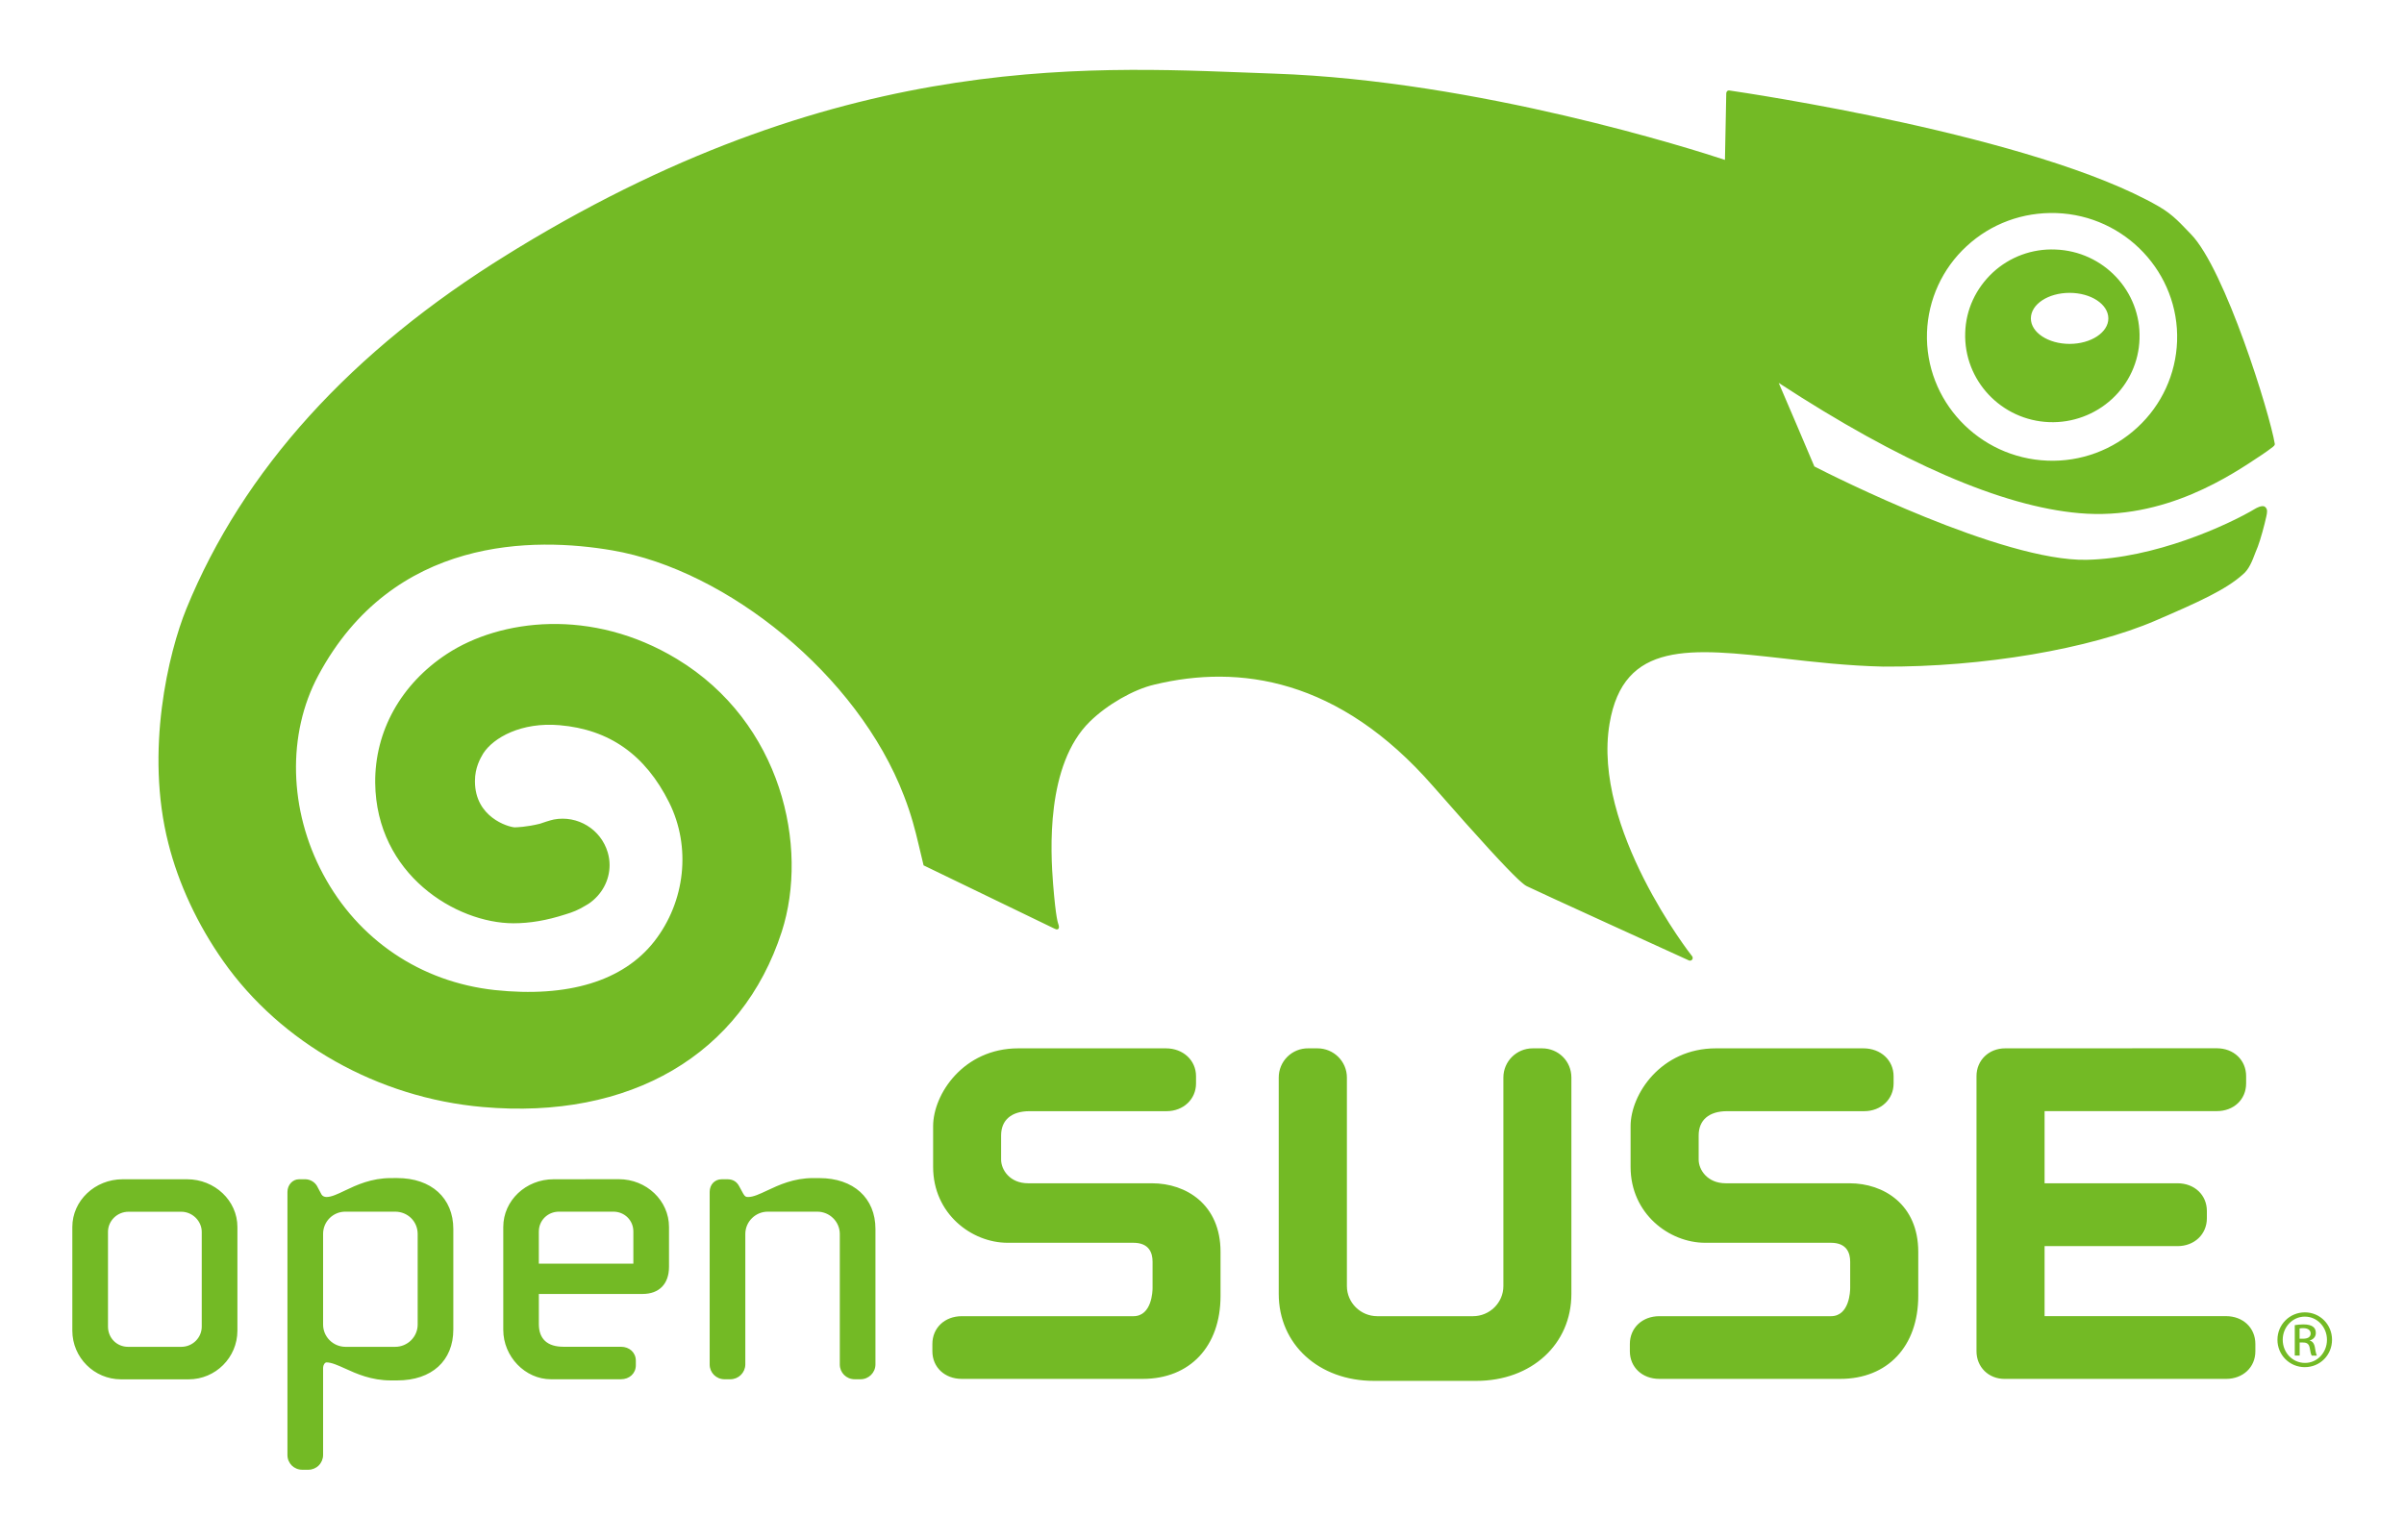
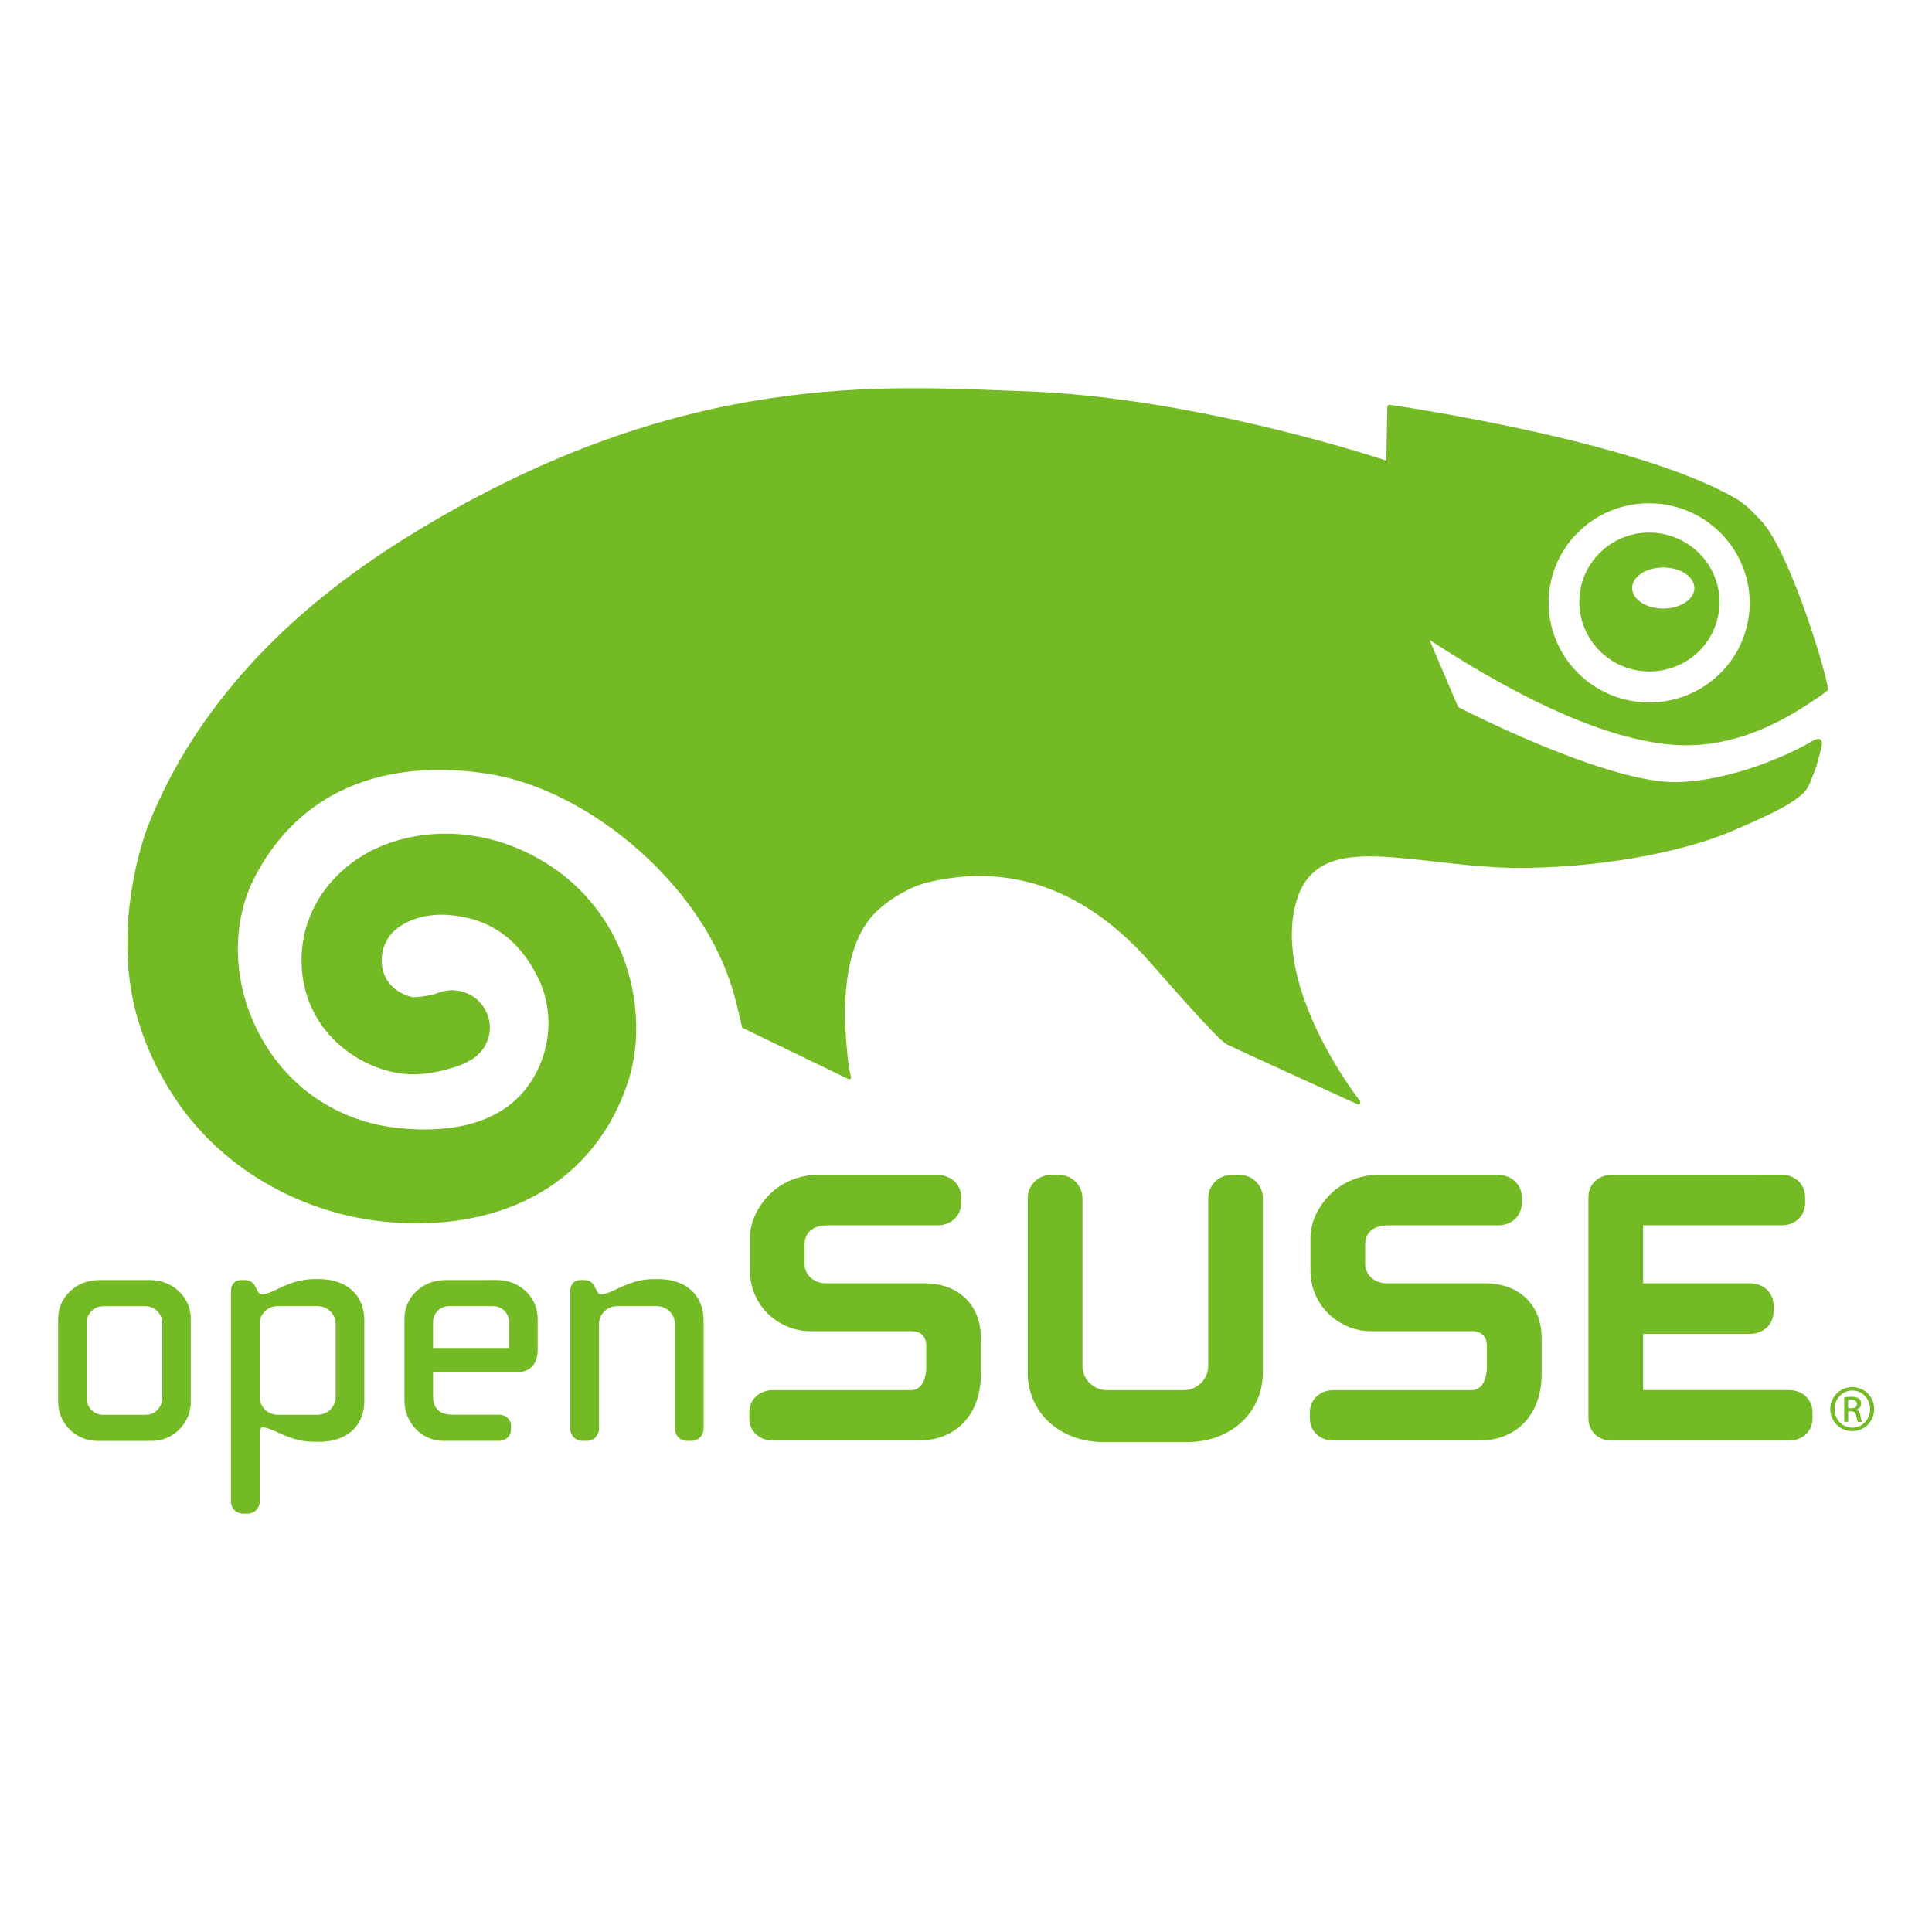
- <svg xmlns="http://www.w3.org/2000/svg" viewBox="0 0 128 82">
-   <g fill="#73ba25">
-     <path d="M109.434 13.29a4.61 4.61 0 00-3.329 1.226c-.898.84-1.433 1.972-1.468 3.203-.086 2.539 1.922 4.672 4.48 4.765a4.676 4.676 0 003.336-1.234 4.532 4.532 0 001.465-3.2c.09-2.538-1.918-4.671-4.484-4.76zm.761 5.026c-1.14 0-2.062-.609-2.062-1.355 0-.758.922-1.363 2.062-1.363 1.137 0 2.063.605 2.063 1.363 0 .746-.926 1.355-2.063 1.355zm10.825 5.485c.035-.028.113-.094.101-.156-.258-1.594-2.652-9.317-4.469-11.176-.5-.504-.898-1.004-1.707-1.473-6.562-3.785-22.132-6.07-22.86-6.176 0 0-.073-.015-.124.035-.04.04-.047.114-.047.114l-.07 3.547c-1.59-.528-13.149-4.223-23.98-4.594-9.192-.32-22.571-1.496-40.305 9.297l-.524.324c-8.344 5.148-14.101 11.504-17.113 18.883-.945 2.324-2.215 7.566-.957 12.496.543 2.156 1.555 4.324 2.918 6.262 3.078 4.379 8.25 7.289 13.816 7.777 7.86.695 13.809-2.797 15.926-9.34 1.453-4.516 0-11.14-5.578-14.52-4.54-2.753-9.418-2.128-12.25-.273-2.453 1.613-3.844 4.117-3.82 6.867.054 4.88 4.3 7.473 7.355 7.48.887 0 1.777-.152 2.781-.476.36-.105.696-.238 1.067-.469l.113-.066.074-.047-.023.016c.695-.473 1.113-1.235 1.113-2.055 0-.223-.031-.45-.098-.676a2.507 2.507 0 00-2.87-1.754l-.173.043-.234.07-.34.114c-.699.172-1.226.188-1.34.191-.359-.023-2.113-.543-2.113-2.449v-.027c0-.7.281-1.192.438-1.457.546-.852 2.043-1.684 4.066-1.508 2.652.227 4.566 1.574 5.836 4.117 1.176 2.363.867 5.27-.793 7.399-1.652 2.109-4.59 3.007-8.496 2.59-3.942-.43-7.274-2.676-9.137-6.172-1.828-3.414-1.926-7.465-.258-10.579 3.989-7.453 11.52-7.375 15.653-6.667 6.113 1.046 13.066 6.632 15.535 13.078.398 1.027.601 1.843.777 2.586l.266 1.113 6.906 3.34c.148.07.2.097.258.05.074-.05.031-.195.031-.195-.043-.152-.144-.293-.3-2.207-.133-1.7-.4-6.348 1.964-8.652.918-.899 2.317-1.703 3.422-1.961 4.523-1.094 9.832-.34 14.852 5.414 2.597 2.969 3.863 4.324 4.5 4.93 0 0 .144.136.222.199.082.066.137.125.262.191.207.117 8.629 3.953 8.629 3.953s.098.051.172-.039c.074-.09.004-.18.004-.18-.055-.062-5.336-6.82-4.399-12.386.742-4.434 4.305-4.031 9.235-3.48 1.609.187 3.441.394 5.336.437 5.296.031 11-.938 14.515-2.457 2.274-.98 3.723-1.633 4.633-2.45.328-.269.496-.702.672-1.171l.125-.309c.148-.383.363-1.183.457-1.62.039-.192.086-.384-.078-.505-.145-.113-.485.086-.485.086-1.543.922-5.402 2.664-9.011 2.738-4.477.09-13.555-4.488-14.493-4.972-.632-1.485-1.257-2.969-1.898-4.45 6.492 4.239 11.879 6.579 16 6.938 4.59.406 8.168-2.074 9.719-3.105.203-.133.406-.282.594-.426zm-18.418-6.094a6.55 6.55 0 012.109-4.594c1.3-1.203 3-1.824 4.781-1.765 3.668.129 6.551 3.195 6.426 6.824a6.549 6.549 0 01-2.11 4.59 6.644 6.644 0 01-4.785 1.773c-3.664-.137-6.543-3.195-6.421-6.828zm0 0" fill-rule="evenodd" />
-     <path d="M54.219 55.836c-2.926 0-4.535 2.45-4.535 4.144v2.172c0 2.496 2.054 4.04 3.964 4.04h6.7c.843 0 1.02.546 1.02 1.007v1.406c0 .149-.032 1.497-1.02 1.497H51.21c-.91 0-1.566.625-1.566 1.48v.387c0 .851.656 1.472 1.566 1.472h9.633c2.52 0 4.144-1.734 4.144-4.418v-2.347c0-2.524-1.832-3.653-3.648-3.653h-6.594c-.992 0-1.441-.734-1.441-1.257v-1.293c0-.817.55-1.29 1.511-1.29h7.297c.895 0 1.57-.636 1.57-1.476v-.387c0-.847-.687-1.484-1.601-1.484zm0 0M81.61 55.836c-.864 0-1.563.695-1.563 1.555v11.105c0 .89-.73 1.606-1.621 1.606h-5.09c-.89 0-1.621-.715-1.621-1.606V57.391c0-.86-.703-1.555-1.567-1.555h-.492a1.55 1.55 0 00-1.57 1.555v11.523c0 2.688 2.133 4.633 5.07 4.633h5.45c2.933 0 5.062-1.945 5.062-4.633V57.391c0-.868-.688-1.555-1.563-1.555zm0 0M91.36 55.836c-2.926 0-4.54 2.45-4.54 4.144v2.172c0 2.496 2.063 4.04 3.97 4.04h6.698c.844 0 1.024.546 1.024 1.007v1.406c0 .149-.032 1.497-1.024 1.497h-9.14c-.907 0-1.567.625-1.567 1.48v.387c0 .851.66 1.472 1.567 1.472h9.636c2.52 0 4.153-1.734 4.153-4.418v-2.347c0-2.524-1.84-3.653-3.657-3.653h-6.59c-.995 0-1.445-.734-1.445-1.257v-1.293c0-.817.551-1.29 1.512-1.29h7.3c.895 0 1.567-.636 1.567-1.476v-.387c0-.847-.683-1.484-1.601-1.484zm0 0M105.238 57.316V71.97c0 .84.64 1.472 1.492 1.472h11.79c.91 0 1.566-.62 1.566-1.472v-.387c0-.86-.656-1.484-1.566-1.484h-9.657V66.37h7.078c.903 0 1.563-.633 1.563-1.484V64.5c0-.855-.66-1.477-1.563-1.477h-7.078V59.18h9.168c.903 0 1.563-.617 1.563-1.477v-.387c0-.855-.66-1.484-1.563-1.484l-11.27.004c-.866 0-1.523.637-1.523 1.48zm0 0M6.531 62.809c-1.476 0-2.68 1.14-2.68 2.543v5.523a2.596 2.596 0 002.59 2.59h3.61a2.596 2.596 0 002.59-2.59v-5.523c0-1.403-1.204-2.543-2.68-2.543zm-.781 7.847v-5.043c0-.593.492-1.074 1.094-1.074h2.808c.59 0 1.09.492 1.09 1.074v5.043c0 .594-.488 1.078-1.09 1.078H6.82c-.601 0-1.07-.472-1.07-1.078zm0 0M20.816 62.746c-1.043 0-1.828.367-2.457.668-.382.184-.714.34-.972.34-.117 0-.219-.05-.27-.137l-.242-.457a.741.741 0 00-.598-.351h-.355c-.344 0-.617.304-.617.675v14.012c0 .442.351.785.793.785h.308a.788.788 0 00.797-.785v-4.648c0-.137.09-.285.184-.285.258 0 .59.148.972.32.63.289 1.414.64 2.457.64h.332c1.84 0 2.989-1.043 2.989-2.714V65.46c0-1.652-1.172-2.715-2.989-2.715zm-3.613 7.8v-4.823a1.18 1.18 0 011.2-1.188h2.636c.672 0 1.2.524 1.2 1.188v4.824c0 .656-.54 1.187-1.2 1.187h-2.637c-.66 0-1.199-.53-1.199-1.187zm0 0M26.797 65.348v5.484c0 1.422 1.164 2.629 2.539 2.629h3.723c.46 0 .796-.316.796-.746v-.242c0-.43-.335-.743-.796-.743H30c-.855 0-1.309-.414-1.309-1.207v-1.605h5.52c.887 0 1.41-.535 1.41-1.445v-2.125c0-1.403-1.2-2.543-2.672-2.543l-3.476.004c-1.477 0-2.676 1.136-2.676 2.539zm1.894.242c0-.59.473-1.055 1.07-1.055h2.9c.597 0 1.062.465 1.062 1.055v1.715H28.69V65.59zm0 0M43.293 62.746c-1.035 0-1.82.367-2.45.664-.394.184-.73.344-1.003.344-.121 0-.172-.016-.266-.176l-.215-.394c-.129-.25-.34-.375-.629-.375h-.304c-.371 0-.64.285-.64.675v9.192c0 .433.347.785.792.785h.309a.795.795 0 00.797-.785v-6.953c0-.653.539-1.188 1.195-1.188h2.637c.66 0 1.199.535 1.199 1.188v6.953c0 .433.347.785.793.785h.308a.793.793 0 00.797-.785v-7.219c0-1.648-1.168-2.71-2.988-2.71zm0 0M122.723 69.898c.804 0 1.445.649 1.445 1.457 0 .82-.64 1.461-1.45 1.461a1.45 1.45 0 01-1.456-1.46c0-.81.652-1.458 1.457-1.458zm-.004.227c-.649 0-1.176.55-1.176 1.23 0 .692.527 1.235 1.18 1.235.652.008 1.175-.543 1.175-1.23 0-.684-.523-1.235-1.175-1.235zm-.278 2.074h-.257v-1.62c.136-.02.265-.04.46-.04.25 0 .415.05.512.125.098.07.149.18.149.336 0 .21-.145.34-.32.395v.011c.144.028.242.156.277.395.039.254.074.347.101.402h-.273c-.04-.055-.078-.203-.11-.414-.039-.207-.144-.285-.355-.285h-.18v.695zm0-.898h.192c.215 0 .398-.074.398-.278 0-.14-.105-.285-.398-.285-.086 0-.145.008-.192.016zm0 0" />
+ <svg xmlns="http://www.w3.org/2000/svg" viewBox="0 0 128 128" version="1.1" id="svg103">
+   <defs id="defs107" />
+   <g fill="#73ba25" id="g101" transform="translate(0,22.00005)">
+     <path d="m 109.434,13.29 a 4.61,4.61 0 0 0 -3.329,1.226 c -0.898,0.84 -1.433,1.972 -1.468,3.203 -0.086,2.539 1.922,4.672 4.48,4.765 a 4.676,4.676 0 0 0 3.336,-1.234 4.532,4.532 0 0 0 1.465,-3.2 c 0.09,-2.538 -1.918,-4.671 -4.484,-4.76 z m 0.761,5.026 c -1.14,0 -2.062,-0.609 -2.062,-1.355 0,-0.758 0.922,-1.363 2.062,-1.363 1.137,0 2.063,0.605 2.063,1.363 0,0.746 -0.926,1.355 -2.063,1.355 z m 10.825,5.485 c 0.035,-0.028 0.113,-0.094 0.101,-0.156 -0.258,-1.594 -2.652,-9.317 -4.469,-11.176 -0.5,-0.504 -0.898,-1.004 -1.707,-1.473 -6.562,-3.785 -22.132,-6.07 -22.86,-6.176 0,0 -0.073,-0.015 -0.124,0.035 -0.04,0.04 -0.047,0.114 -0.047,0.114 l -0.07,3.547 C 90.254,7.988 78.695,4.293 67.864,3.922 58.672,3.602 45.293,2.426 27.559,13.219 l -0.524,0.324 C 18.691,18.691 12.934,25.047 9.922,32.426 8.977,34.75 7.707,39.992 8.965,44.922 c 0.543,2.156 1.555,4.324 2.918,6.262 3.078,4.379 8.25,7.289 13.816,7.777 7.86,0.695 13.809,-2.797 15.926,-9.34 1.453,-4.516 0,-11.14 -5.578,-14.52 -4.54,-2.753 -9.418,-2.128 -12.25,-0.273 -2.453,1.613 -3.844,4.117 -3.82,6.867 0.054,4.88 4.3,7.473 7.355,7.48 0.887,0 1.777,-0.152 2.781,-0.476 0.36,-0.105 0.696,-0.238 1.067,-0.469 l 0.113,-0.066 0.074,-0.047 -0.023,0.016 c 0.695,-0.473 1.113,-1.235 1.113,-2.055 0,-0.223 -0.031,-0.45 -0.098,-0.676 a 2.507,2.507 0 0 0 -2.87,-1.754 l -0.173,0.043 -0.234,0.07 -0.34,0.114 c -0.699,0.172 -1.226,0.188 -1.34,0.191 -0.359,-0.023 -2.113,-0.543 -2.113,-2.449 V 41.59 c 0,-0.7 0.281,-1.192 0.438,-1.457 0.546,-0.852 2.043,-1.684 4.066,-1.508 2.652,0.227 4.566,1.574 5.836,4.117 1.176,2.363 0.867,5.27 -0.793,7.399 -1.652,2.109 -4.59,3.007 -8.496,2.59 -3.942,-0.43 -7.274,-2.676 -9.137,-6.172 -1.828,-3.414 -1.926,-7.465 -0.258,-10.579 3.989,-7.453 11.52,-7.375 15.653,-6.667 6.113,1.046 13.066,6.632 15.535,13.078 0.398,1.027 0.601,1.843 0.777,2.586 l 0.266,1.113 6.906,3.34 c 0.148,0.07 0.2,0.097 0.258,0.05 0.074,-0.05 0.031,-0.195 0.031,-0.195 -0.043,-0.152 -0.144,-0.293 -0.3,-2.207 -0.133,-1.7 -0.4,-6.348 1.964,-8.652 0.918,-0.899 2.317,-1.703 3.422,-1.961 4.523,-1.094 9.832,-0.34 14.852,5.414 2.597,2.969 3.863,4.324 4.5,4.93 0,0 0.144,0.136 0.222,0.199 0.082,0.066 0.137,0.125 0.262,0.191 0.207,0.117 8.629,3.953 8.629,3.953 0,0 0.098,0.051 0.172,-0.039 0.074,-0.09 0.004,-0.18 0.004,-0.18 -0.055,-0.062 -5.336,-6.82 -4.399,-12.386 0.742,-4.434 4.305,-4.031 9.235,-3.48 1.609,0.187 3.441,0.394 5.336,0.437 5.296,0.031 11,-0.938 14.515,-2.457 2.274,-0.98 3.723,-1.633 4.633,-2.45 0.328,-0.269 0.496,-0.702 0.672,-1.171 l 0.125,-0.309 c 0.148,-0.383 0.363,-1.183 0.457,-1.62 0.039,-0.192 0.086,-0.384 -0.078,-0.505 -0.145,-0.113 -0.485,0.086 -0.485,0.086 -1.543,0.922 -5.402,2.664 -9.011,2.738 -4.477,0.09 -13.555,-4.488 -14.493,-4.972 -0.632,-1.485 -1.257,-2.969 -1.898,-4.45 6.492,4.239 11.879,6.579 16,6.938 4.59,0.406 8.168,-2.074 9.719,-3.105 0.203,-0.133 0.406,-0.282 0.594,-0.426 z m -18.418,-6.094 a 6.55,6.55 0 0 1 2.109,-4.594 c 1.3,-1.203 3,-1.824 4.781,-1.765 3.668,0.129 6.551,3.195 6.426,6.824 a 6.549,6.549 0 0 1 -2.11,4.59 6.644,6.644 0 0 1 -4.785,1.773 c -3.664,-0.137 -6.543,-3.195 -6.421,-6.828 z m 0,0" fill-rule="evenodd" id="path97" />
+     <path d="m 54.219,55.836 c -2.926,0 -4.535,2.45 -4.535,4.144 v 2.172 c 0,2.496 2.054,4.04 3.964,4.04 h 6.7 c 0.843,0 1.02,0.546 1.02,1.007 v 1.406 c 0,0.149 -0.032,1.497 -1.02,1.497 H 51.21 c -0.91,0 -1.566,0.625 -1.566,1.48 v 0.387 c 0,0.851 0.656,1.472 1.566,1.472 h 9.633 c 2.52,0 4.144,-1.734 4.144,-4.418 v -2.347 c 0,-2.524 -1.832,-3.653 -3.648,-3.653 h -6.594 c -0.992,0 -1.441,-0.734 -1.441,-1.257 v -1.293 c 0,-0.817 0.55,-1.29 1.511,-1.29 h 7.297 c 0.895,0 1.57,-0.636 1.57,-1.476 V 57.32 c 0,-0.847 -0.687,-1.484 -1.601,-1.484 z m 0,0 m 27.391,0 c -0.864,0 -1.563,0.695 -1.563,1.555 v 11.105 c 0,0.89 -0.73,1.606 -1.621,1.606 h -5.09 c -0.89,0 -1.621,-0.715 -1.621,-1.606 V 57.391 c 0,-0.86 -0.703,-1.555 -1.567,-1.555 h -0.492 a 1.55,1.55 0 0 0 -1.57,1.555 v 11.523 c 0,2.688 2.133,4.633 5.07,4.633 h 5.45 c 2.933,0 5.062,-1.945 5.062,-4.633 V 57.391 c 0,-0.868 -0.688,-1.555 -1.563,-1.555 z m 0,0 m 9.75,0 c -2.926,0 -4.54,2.45 -4.54,4.144 v 2.172 c 0,2.496 2.063,4.04 3.97,4.04 h 6.698 c 0.844,0 1.024,0.546 1.024,1.007 v 1.406 c 0,0.149 -0.032,1.497 -1.024,1.497 h -9.14 c -0.907,0 -1.567,0.625 -1.567,1.48 v 0.387 c 0,0.851 0.66,1.472 1.567,1.472 h 9.636 c 2.52,0 4.153,-1.734 4.153,-4.418 v -2.347 c 0,-2.524 -1.84,-3.653 -3.657,-3.653 h -6.59 c -0.995,0 -1.445,-0.734 -1.445,-1.257 v -1.293 c 0,-0.817 0.551,-1.29 1.512,-1.29 h 7.3 c 0.895,0 1.567,-0.636 1.567,-1.476 V 57.32 c 0,-0.847 -0.683,-1.484 -1.601,-1.484 z m 0,0 m 13.878,1.48 V 71.97 c 0,0.84 0.64,1.472 1.492,1.472 h 11.79 c 0.91,0 1.566,-0.62 1.566,-1.472 v -0.387 c 0,-0.86 -0.656,-1.484 -1.566,-1.484 h -9.657 V 66.37 h 7.078 c 0.903,0 1.563,-0.633 1.563,-1.484 V 64.5 c 0,-0.855 -0.66,-1.477 -1.563,-1.477 h -7.078 V 59.18 h 9.168 c 0.903,0 1.563,-0.617 1.563,-1.477 v -0.387 c 0,-0.855 -0.66,-1.484 -1.563,-1.484 l -11.27,0.004 c -0.866,0 -1.523,0.637 -1.523,1.48 z m 0,0 M 6.531,62.809 c -1.476,0 -2.68,1.14 -2.68,2.543 v 5.523 a 2.596,2.596 0 0 0 2.59,2.59 h 3.61 a 2.596,2.596 0 0 0 2.59,-2.59 v -5.523 c 0,-1.403 -1.204,-2.543 -2.68,-2.543 z M 5.75,70.656 v -5.043 c 0,-0.593 0.492,-1.074 1.094,-1.074 h 2.808 c 0.59,0 1.09,0.492 1.09,1.074 v 5.043 c 0,0.594 -0.488,1.078 -1.09,1.078 H 6.82 c -0.601,0 -1.07,-0.472 -1.07,-1.078 z m 0,0 m 15.066,-7.91 c -1.043,0 -1.828,0.367 -2.457,0.668 -0.382,0.184 -0.714,0.34 -0.972,0.34 -0.117,0 -0.219,-0.05 -0.27,-0.137 L 16.875,63.16 a 0.741,0.741 0 0 0 -0.598,-0.351 h -0.355 c -0.344,0 -0.617,0.304 -0.617,0.675 v 14.012 c 0,0.442 0.351,0.785 0.793,0.785 h 0.308 a 0.788,0.788 0 0 0 0.797,-0.785 v -4.648 c 0,-0.137 0.09,-0.285 0.184,-0.285 0.258,0 0.59,0.148 0.972,0.32 0.63,0.289 1.414,0.64 2.457,0.64 h 0.332 c 1.84,0 2.989,-1.043 2.989,-2.714 V 65.46 c 0,-1.652 -1.172,-2.715 -2.989,-2.715 z m -3.613,7.8 v -4.823 a 1.18,1.18 0 0 1 1.2,-1.188 h 2.636 c 0.672,0 1.2,0.524 1.2,1.188 v 4.824 c 0,0.656 -0.54,1.187 -1.2,1.187 h -2.637 c -0.66,0 -1.199,-0.53 -1.199,-1.187 z m 0,0 m 9.594,-5.198 v 5.484 c 0,1.422 1.164,2.629 2.539,2.629 h 3.723 c 0.46,0 0.796,-0.316 0.796,-0.746 v -0.242 c 0,-0.43 -0.335,-0.743 -0.796,-0.743 H 30 c -0.855,0 -1.309,-0.414 -1.309,-1.207 v -1.605 h 5.52 c 0.887,0 1.41,-0.535 1.41,-1.445 v -2.125 c 0,-1.403 -1.2,-2.543 -2.672,-2.543 l -3.476,0.004 c -1.477,0 -2.676,1.136 -2.676,2.539 z m 1.894,0.242 c 0,-0.59 0.473,-1.055 1.07,-1.055 h 2.9 c 0.597,0 1.062,0.465 1.062,1.055 v 1.715 H 28.69 V 65.59 Z m 0,0 m 14.602,-2.844 c -1.035,0 -1.82,0.367 -2.45,0.664 -0.394,0.184 -0.73,0.344 -1.003,0.344 -0.121,0 -0.172,-0.016 -0.266,-0.176 l -0.215,-0.394 c -0.129,-0.25 -0.34,-0.375 -0.629,-0.375 h -0.304 c -0.371,0 -0.64,0.285 -0.64,0.675 v 9.192 c 0,0.433 0.347,0.785 0.792,0.785 h 0.309 a 0.795,0.795 0 0 0 0.797,-0.785 v -6.953 c 0,-0.653 0.539,-1.188 1.195,-1.188 h 2.637 c 0.66,0 1.199,0.535 1.199,1.188 v 6.953 c 0,0.433 0.347,0.785 0.793,0.785 h 0.308 a 0.793,0.793 0 0 0 0.797,-0.785 v -7.219 c 0,-1.648 -1.168,-2.71 -2.988,-2.71 z m 0,0 m 79.43,7.152 c 0.804,0 1.445,0.649 1.445,1.457 0,0.82 -0.64,1.461 -1.45,1.461 a 1.45,1.45 0 0 1 -1.456,-1.46 c 0,-0.81 0.652,-1.458 1.457,-1.458 z m -0.004,0.227 c -0.649,0 -1.176,0.55 -1.176,1.23 0,0.692 0.527,1.235 1.18,1.235 0.652,0.008 1.175,-0.543 1.175,-1.23 0,-0.684 -0.523,-1.235 -1.175,-1.235 z m -0.278,2.074 h -0.257 v -1.62 c 0.136,-0.02 0.265,-0.04 0.46,-0.04 0.25,0 0.415,0.05 0.512,0.125 0.098,0.07 0.149,0.18 0.149,0.336 0,0.21 -0.145,0.34 -0.32,0.395 v 0.011 c 0.144,0.028 0.242,0.156 0.277,0.395 0.039,0.254 0.074,0.347 0.101,0.402 h -0.273 c -0.04,-0.055 -0.078,-0.203 -0.11,-0.414 -0.039,-0.207 -0.144,-0.285 -0.355,-0.285 h -0.18 v 0.695 z m 0,-0.898 h 0.192 c 0.215,0 0.398,-0.074 0.398,-0.278 0,-0.14 -0.105,-0.285 -0.398,-0.285 -0.086,0 -0.145,0.008 -0.192,0.016 z m 0,0" id="path99" />
  </g>
</svg>
